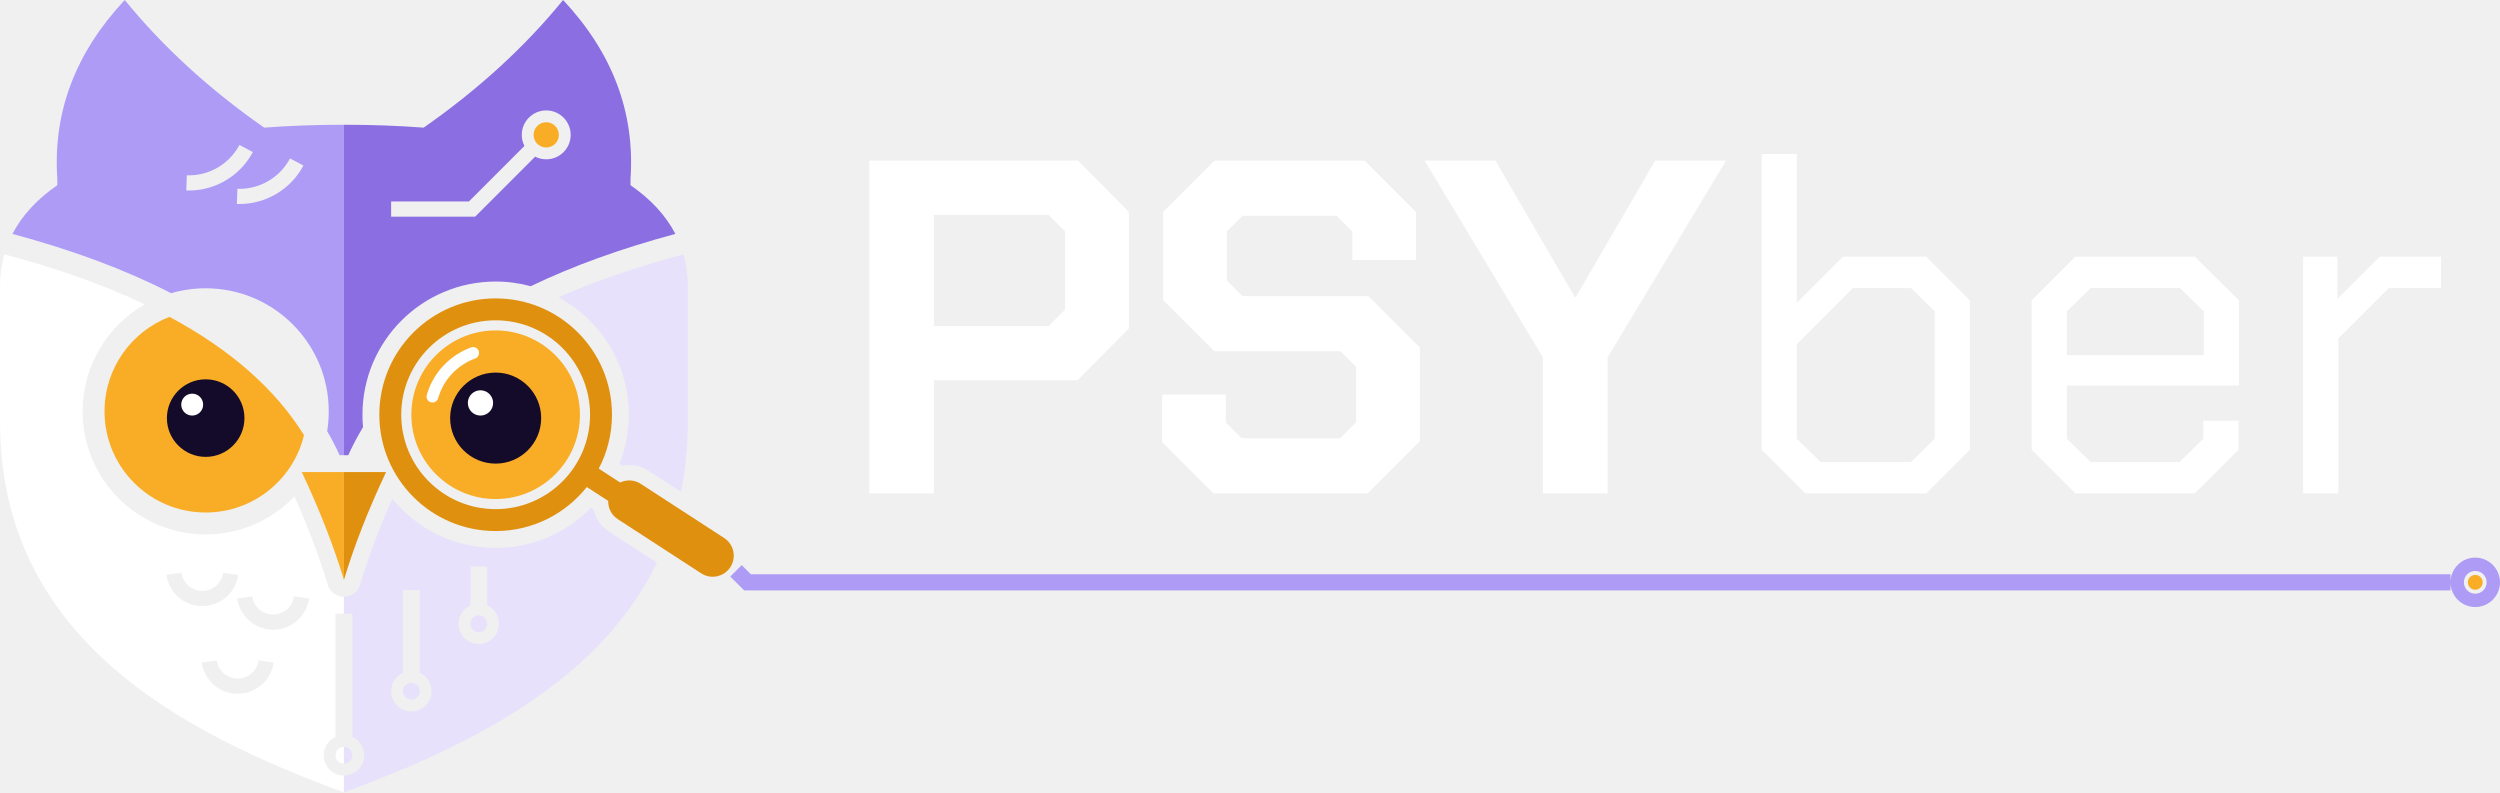
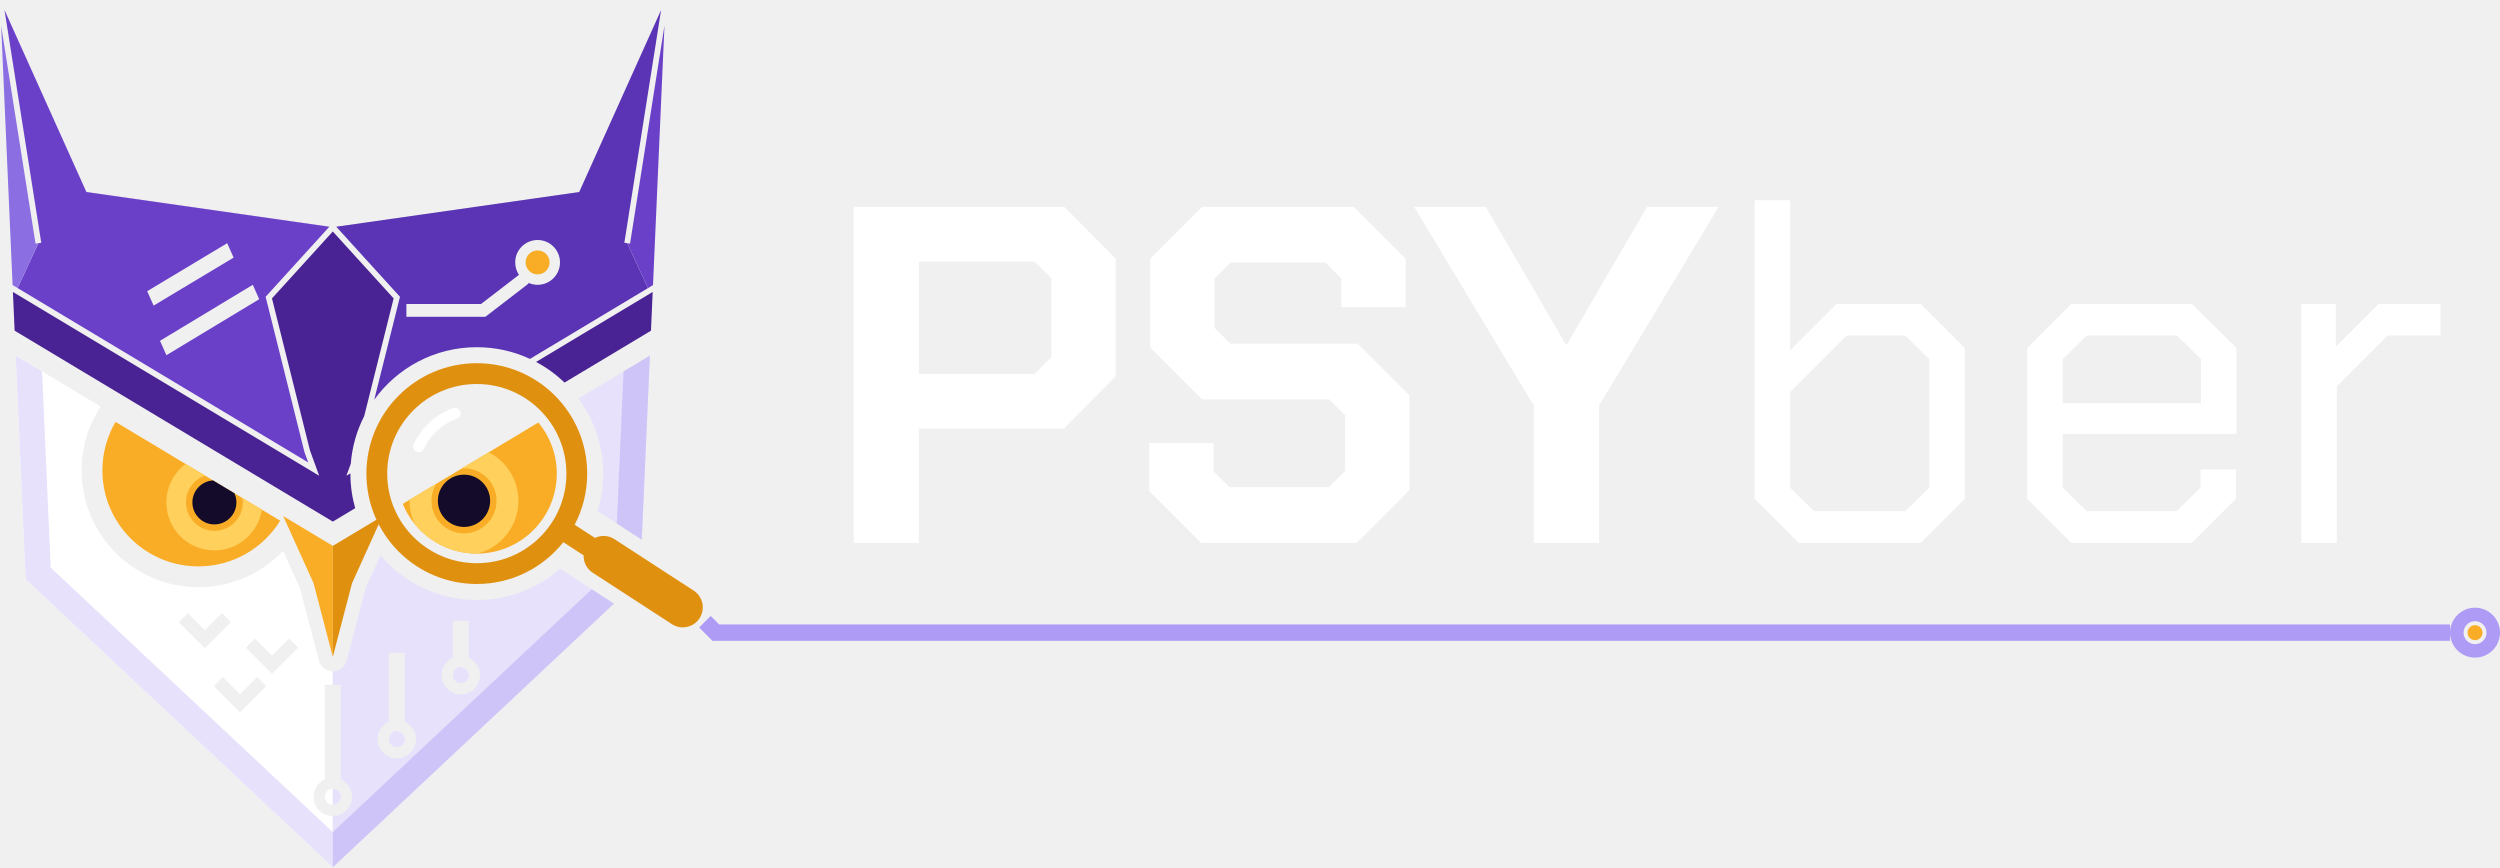
- <svg xmlns="http://www.w3.org/2000/svg" viewBox="52 26 1482.9 470" role="img" aria-label="PSYber">
-   <path d="M256 380V390H251V463.09C246.87 464.98 244 469.16 244 474C244 480.63 249.37 486 256 486V496C158 460 52 404 52 276V196C52 189.25 52.88 182.88 54.58 176.88Q101.79 189.39 137.89 206.54C115.85 219.11 101 242.82 101 270C101 310.32 133.68 343 174 343C194.7 343 213.39 334.38 226.67 320.54Q239 348.15 246.42 372.87Q246.78 374.06 247.41 375.13Q248.05 376.19 248.93 377.07Q249.81 377.95 250.87 378.59Q251.94 379.22 253.13 379.58Q254.07 379.86 255.05 379.95Q255.53 380 256 380ZM192.94 368.88 193.14 367.94 193.29 366.99 184.38 365.74 184.29 366.29 184.17 366.84 184.03 367.38 183.87 367.91 183.68 368.44 183.47 368.96 183.24 369.47 182.99 369.96 182.71 370.45 182.41 370.92 182.09 371.38 181.75 371.82 181.39 372.25 181.01 372.66 180.61 373.06 180.2 373.43 179.77 373.79 179.33 374.13 178.87 374.45 178.39 374.74 177.9 375.02 177.41 375.27 176.9 375.5 176.38 375.71 175.85 375.89 175.31 376.05 174.77 376.19 174.22 376.3 173.67 376.39 173.12 376.45 172.56 376.49 172 376.5 171.44 376.49 170.88 376.45 170.33 376.39 169.78 376.3 169.23 376.19 168.69 376.05 168.15 375.89 167.62 375.71 167.1 375.5 166.59 375.27 166.1 375.02 165.61 374.74 165.13 374.45 164.67 374.13 164.23 373.79 163.8 373.43 163.39 373.06 162.99 372.66 162.61 372.25 162.25 371.82 161.91 371.38 161.59 370.92 161.29 370.45 161.01 369.96 160.76 369.47 160.53 368.96 160.32 368.44 160.13 367.91 159.97 367.38 159.83 366.84 159.71 366.29 159.62 365.74 150.71 366.99 150.86 367.94 151.06 368.88 151.3 369.81 151.58 370.73 151.9 371.64 152.26 372.53 152.67 373.4 153.11 374.26 153.58 375.09 154.1 375.91 154.65 376.69 155.23 377.46 155.85 378.19 156.5 378.9 157.18 379.58 157.89 380.23 158.63 380.84 159.4 381.42 160.19 381.97 161.01 382.48 161.84 382.95 162.7 383.39 163.58 383.78 164.47 384.14 165.38 384.45 166.3 384.73 167.23 384.96 168.17 385.16 169.12 385.31 170.08 385.41 171.04 385.48 172 385.5 172.96 385.48 173.92 385.41 174.88 385.31 175.83 385.16 176.77 384.96 177.7 384.73 178.62 384.45 179.53 384.14 180.42 383.78 181.3 383.39 182.16 382.95 182.99 382.48 183.81 381.97 184.6 381.42 185.37 380.84 186.11 380.23 186.82 379.58 187.5 378.9 188.15 378.19 188.77 377.46 189.35 376.69 189.9 375.91 190.42 375.09 190.89 374.26 191.33 373.4 191.74 372.53 192.1 371.64 192.42 370.73 192.7 369.81 192.94 368.88ZM214.14 419.94 214.29 418.99 205.38 417.74 205.29 418.29 205.17 418.84 205.03 419.38 204.87 419.91 204.68 420.44 204.47 420.96 204.24 421.47 203.99 421.96 203.71 422.45 203.41 422.92 203.09 423.38 202.75 423.82 202.39 424.25 202.01 424.66 201.61 425.06 201.2 425.43 200.77 425.79 200.33 426.13 199.87 426.45 199.39 426.74 198.9 427.02 198.41 427.27 197.9 427.5 197.38 427.71 196.85 427.89 196.31 428.05 195.77 428.19 195.22 428.3 194.67 428.39 194.12 428.45 193.56 428.49 193 428.5 192.44 428.49 191.88 428.45 191.33 428.39 190.78 428.3 190.23 428.19 189.69 428.05 189.15 427.89 188.62 427.71 188.1 427.5 187.59 427.27 187.1 427.02 186.61 426.74 186.13 426.45 185.67 426.13 185.23 425.79 184.8 425.43 184.39 425.06 183.99 424.66 183.61 424.25 183.25 423.82 182.91 423.38 182.59 422.92 182.29 422.45 182.01 421.96 181.76 421.47 181.53 420.96 181.32 420.44 181.13 419.91 180.97 419.38 180.83 418.84 180.71 418.29 180.62 417.74 171.71 418.99 171.86 419.94 172.06 420.88 172.3 421.81 172.58 422.73 172.9 423.64 173.26 424.53 173.67 425.4 174.11 426.26 174.58 427.09 175.1 427.91 175.65 428.69 176.23 429.46 176.85 430.19 177.5 430.9 178.18 431.58 178.89 432.23 179.63 432.84 180.4 433.42 181.19 433.97 182.01 434.48 182.84 434.95 183.7 435.39 184.58 435.78 185.47 436.14 186.38 436.45 187.3 436.73 188.23 436.96 189.17 437.16 190.12 437.31 191.08 437.41 192.04 437.48 193 437.5 193.96 437.48 194.92 437.41 195.88 437.31 196.83 437.16 197.77 436.96 198.7 436.73 199.62 436.45 200.53 436.14 201.42 435.78 202.3 435.39 203.16 434.95 203.99 434.48 204.81 433.97 205.6 433.42 206.37 432.84 207.11 432.23 207.82 431.58 208.5 430.9 209.15 430.19 209.77 429.46 210.35 428.69 210.9 427.91 211.42 427.09 211.89 426.26 212.33 425.4 212.74 424.53 213.1 423.64 213.42 422.73 213.7 421.81 213.94 420.88 214.14 419.94ZM234.7 383.81 234.94 382.88 235.14 381.94 235.29 380.99 226.38 379.74 226.29 380.29 226.17 380.84 226.03 381.38 225.87 381.91 225.68 382.44 225.47 382.96 225.24 383.47 224.99 383.96 224.71 384.45 224.41 384.92 224.09 385.38 223.75 385.82 223.39 386.25 223.01 386.66 222.61 387.06 222.2 387.43 221.77 387.79 221.33 388.13 220.87 388.45 220.39 388.74 219.9 389.02 219.41 389.27 218.9 389.5 218.38 389.71 217.85 389.89 217.31 390.05 216.77 390.19 216.22 390.3 215.67 390.39 215.12 390.45 214.56 390.49 214 390.5 213.44 390.49 212.88 390.45 212.33 390.39 211.78 390.3 211.23 390.19 210.69 390.05 210.15 389.89 209.62 389.71 209.1 389.5 208.59 389.27 208.1 389.02 207.61 388.74 207.13 388.45 206.67 388.13 206.23 387.79 205.8 387.43 205.39 387.06 204.99 386.66 204.61 386.25 204.25 385.82 203.91 385.38 203.59 384.92 203.29 384.45 203.01 383.96 202.76 383.47 202.53 382.96 202.32 382.44 202.13 381.91 201.97 381.38 201.83 380.84 201.71 380.29 201.62 379.74 192.71 380.99 192.86 381.94 193.06 382.88 193.3 383.81 193.58 384.73 193.9 385.64 194.26 386.53 194.67 387.4 195.11 388.26 195.58 389.09 196.1 389.91 196.65 390.69 197.23 391.46 197.85 392.19 198.5 392.9 199.18 393.58 199.89 394.23 200.63 394.84 201.4 395.42 202.19 395.97 203.01 396.48 203.84 396.95 204.7 397.39 205.58 397.78 206.47 398.14 207.38 398.45 208.3 398.73 209.23 398.96 210.17 399.16 211.12 399.31 212.08 399.41 213.04 399.48 214 399.5 214.96 399.48 215.92 399.41 216.88 399.31 217.83 399.16 218.77 398.96 219.7 398.73 220.62 398.45 221.53 398.14 222.42 397.78 223.3 397.39 224.16 396.95 224.99 396.48 225.81 395.97 226.6 395.42 227.37 394.84 228.11 394.23 228.82 393.58 229.5 392.9 230.15 392.19 230.77 391.46 231.35 390.69 231.9 389.91 232.42 389.09 232.89 388.26 233.33 387.4 233.74 386.53 234.1 385.64 234.42 384.73 234.7 383.81ZM256 469V479C253.24 479 251 476.76 251 474C251 471.24 253.24 469 256 469Z" fill="#ffffff" />
-   <path d="M256 496V486C262.63 486 268 480.63 268 474C268 469.16 265.13 464.98 261 463.09V390H256V380Q256.51 380 257.01 379.95Q257.99 379.85 258.93 379.56Q259.87 379.27 260.74 378.8Q261.61 378.34 262.37 377.71Q263.13 377.08 263.75 376.32Q264.37 375.56 264.83 374.69Q265.3 373.82 265.58 372.87Q272.82 348.75 284.73 321.88C299.22 339.65 321.28 351 346 351C368.15 351 388.18 341.88 402.53 327.19L404.19 328.27Q405.82 336.48 413.54 341.5L441.68 359.77C407.16 430.91 329.34 469.06 256 496ZM460 276C460 290.85 458.57 304.74 455.9 317.73L436.96 305.44Q429.24 300.42 421.07 302.27L419.43 301.2C423.02 292.17 425 282.32 425 272C425 241.86 408.12 215.65 383.29 202.34Q416.1 187.83 457.42 176.88C459.12 182.88 460 189.25 460 196V276ZM291 425.09C286.87 426.98 284 431.16 284 436C284 442.63 289.37 448 296 448C302.63 448 308 442.63 308 436C308 431.16 305.13 426.98 301 425.09V376H291V425.09ZM324 396C324 402.63 329.37 408 336 408C342.63 408 348 402.63 348 396C348 391.16 345.13 386.98 341 385.09V362H331V385.09C326.87 386.98 324 391.16 324 396ZM341 396C341 398.76 338.76 401 336 401C333.24 401 331 398.76 331 396C331 393.24 333.24 391 336 391C338.76 391 341 393.24 341 396ZM296 431C298.76 431 301 433.24 301 436C301 438.76 298.76 441 296 441C293.24 441 291 438.76 291 436C291 433.24 293.24 431 296 431ZM256 479V469C258.76 469 261 471.24 261 474C261 476.76 258.76 479 256 479Z" fill="#e7e1fb" />
-   <path d="M256 100V296H253.42C251.22 291.15 248.77 286.39 246.06 281.74C246.68 277.92 247 274 247 270C247 229.68 214.32 197 174 197C166.88 197 160 198.02 153.5 199.92C126.93 186.23 95.6 174.48 59.39 164.75C65.16 153.64 74.17 144.02 86 135.86V132Q82 73 126 26Q159.86 67.6 208.7 101.71C223.7 100.57 239.51 100 256 100ZM231.61 124.85 231.97 124.19 224.02 119.96 223.74 120.48 223.44 121 223.14 121.51 222.83 122.02 222.51 122.52 222.19 123.01 221.85 123.5 221.51 123.98 221.15 124.46 220.79 124.93 220.42 125.4 220.05 125.85 219.66 126.31 219.27 126.75 218.87 127.19 218.46 127.62 218.04 128.04 217.62 128.46 217.19 128.87 216.75 129.27 216.31 129.66 215.85 130.05 215.4 130.42 214.93 130.79 214.46 131.15 213.98 131.51 213.5 131.85 213.01 132.19 212.52 132.51 212.02 132.83 211.51 133.14 211 133.44 210.48 133.74 209.96 134.02 209.44 134.29 208.9 134.56 208.37 134.81 207.83 135.06 207.28 135.3 206.74 135.52 206.18 135.74 205.63 135.95 205.07 136.15 204.51 136.34 203.94 136.51 203.37 136.68 202.8 136.84 202.23 136.99 201.65 137.13 201.07 137.26 200.49 137.38 199.9 137.48 199.32 137.58 198.73 137.67 198.14 137.75 197.55 137.81 196.96 137.87 196.37 137.92 195.78 137.95 195.19 137.98 194.59 137.99 194 138 193.41 137.99 192.81 137.98 192.5 146.97 193.25 146.99 194 147 194.75 146.99 195.5 146.97 196.25 146.94 197 146.9 197.75 146.84 198.49 146.76 199.24 146.68 199.98 146.58 200.73 146.47 201.47 146.35 202.2 146.21 202.94 146.06 203.67 145.9 204.4 145.72 205.13 145.53 205.85 145.33 206.57 145.12 207.29 144.9 208 144.66 208.71 144.41 209.41 144.14 210.11 143.87 210.8 143.58 211.49 143.28 212.17 142.97 212.85 142.65 213.52 142.31 214.19 141.97 214.85 141.61 215.5 141.24 216.15 140.86 216.79 140.47 217.42 140.06 218.05 139.65 218.66 139.22 219.27 138.79 219.88 138.34 220.47 137.88 221.06 137.42 221.64 136.94 222.21 136.45 222.77 135.96 223.33 135.45 223.87 134.93 224.41 134.41 224.93 133.87 225.45 133.33 225.96 132.77 226.45 132.21 226.94 131.64 227.42 131.06 227.88 130.47 228.34 129.88 228.79 129.27 229.22 128.66 229.65 128.05 230.06 127.42 230.47 126.79 230.86 126.15 231.24 125.5 231.61 124.85ZM201.61 116.85 201.97 116.19 194.02 111.96 193.74 112.48 193.44 113 193.14 113.51 192.83 114.02 192.51 114.52 192.19 115.01 191.85 115.5 191.51 115.98 191.15 116.46 190.79 116.93 190.42 117.4 190.05 117.85 189.66 118.31 189.27 118.75 188.87 119.19 188.46 119.62 188.04 120.04 187.62 120.46 187.19 120.87 186.75 121.27 186.31 121.66 185.85 122.05 185.4 122.42 184.93 122.79 184.46 123.15 183.98 123.51 183.5 123.85 183.01 124.19 182.52 124.51 182.02 124.83 181.51 125.14 181 125.44 180.48 125.74 179.96 126.02 179.44 126.29 178.9 126.56 178.37 126.81 177.83 127.06 177.28 127.3 176.74 127.52 176.18 127.74 175.63 127.95 175.07 128.15 174.51 128.34 173.94 128.51 173.37 128.68 172.8 128.84 172.23 128.99 171.65 129.13 171.07 129.26 170.49 129.38 169.9 129.48 169.32 129.58 168.73 129.67 168.14 129.75 167.55 129.81 166.96 129.87 166.37 129.92 165.78 129.95 165.19 129.98 164.59 129.99 164 130 163.41 129.99 162.81 129.98 162.5 138.97 163.25 138.99 164 139 164.75 138.99 165.5 138.97 166.25 138.94 167 138.9 167.75 138.84 168.49 138.76 169.24 138.68 169.98 138.58 170.73 138.47 171.47 138.35 172.2 138.21 172.94 138.06 173.67 137.9 174.4 137.72 175.13 137.53 175.85 137.33 176.57 137.12 177.29 136.9 178 136.66 178.71 136.41 179.41 136.14 180.11 135.87 180.8 135.58 181.49 135.28 182.17 134.97 182.85 134.65 183.52 134.31 184.19 133.97 184.85 133.61 185.5 133.24 186.15 132.86 186.79 132.47 187.42 132.06 188.05 131.65 188.66 131.22 189.27 130.79 189.88 130.34 190.47 129.88 191.06 129.42 191.64 128.94 192.21 128.45 192.77 127.96 193.33 127.45 193.87 126.93 194.41 126.41 194.93 125.87 195.45 125.33 195.96 124.77 196.45 124.21 196.94 123.64 197.42 123.06 197.88 122.47 198.34 121.88 198.79 121.27 199.22 120.66 199.65 120.05 200.06 119.42 200.47 118.79 200.86 118.15 201.24 117.5 201.61 116.85Z" fill="#ad9bf6" />
-   <path d="M256 296V100C272.49 100 288.3 100.57 303.3 101.71Q352.14 67.6 386 26Q430 73 426 132V135.86C437.83 144.02 446.84 153.64 452.61 164.75C420.11 173.48 391.54 183.84 366.82 195.77C360.19 193.96 353.21 193 346 193C302.37 193 267 228.37 267 272C267 274.49 267.11 276.94 267.34 279.37C264.08 284.78 261.16 290.32 258.58 296H256ZM390.5 106C390.5 97.99 384.01 91.5 376 91.5C367.99 91.5 361.5 97.99 361.5 106C361.5 108.36 362.07 110.6 363.07 112.57L330.14 145.5H284V154.5H333.86L369.43 118.93C371.4 119.93 373.64 120.5 376 120.5C384.01 120.5 390.5 114.01 390.5 106Z" fill="#8a6ee2" />
-   <path d="M232.33 284.11C225.99 310.44 202.28 330 174 330C140.86 330 114 303.14 114 270C114 244.42 130.01 222.58 152.55 213.95Q206.75 243.04 232.33 284.11ZM346 322C318.39 322 296 299.61 296 272C296 244.39 318.39 222 346 222C373.61 222 396 244.39 396 272C396 299.61 373.61 322 346 322Z" fill="#f9ad26" />
-   <path d="M319 274C319 259.09 331.09 247 346 247C360.91 247 373 259.09 373 274C373 288.91 360.91 301 346 301C331.09 301 319 288.91 319 274ZM151 274C151 261.3 161.3 251 174 251C186.7 251 197 261.3 197 274C197 286.7 186.7 297 174 297C161.3 297 151 286.7 151 274Z" fill="#140a29" />
-   <path d="M307.48 264.6Q306.81 264.39 306.28 263.95Q305.74 263.5 305.42 262.89Q305.09 262.27 305.03 261.58Q304.96 260.88 305.17 260.22L305.62 258.76Q305.64 258.69 305.66 258.63L306.17 257.18Q306.19 257.12 306.22 257.05L306.78 255.63Q306.81 255.56 306.83 255.5L307.45 254.1Q307.48 254.04 307.51 253.98L308.19 252.6Q308.22 252.54 308.25 252.48L308.98 251.13Q309.01 251.07 309.04 251.01L309.82 249.69Q309.86 249.64 309.9 249.58L310.73 248.29Q310.77 248.23 310.8 248.18L311.69 246.93Q311.73 246.87 311.77 246.81L312.7 245.6Q312.74 245.54 312.78 245.49L313.76 244.31Q313.8 244.26 313.85 244.21L314.87 243.07Q314.92 243.01 314.96 242.97L316.03 241.87Q316.08 241.82 316.13 241.77L317.24 240.71Q317.29 240.67 317.34 240.62L318.49 239.61Q318.54 239.56 318.59 239.52L319.78 238.55Q319.83 238.51 319.89 238.47L321.11 237.55Q321.17 237.51 321.23 237.47L322.49 236.6Q322.54 236.56 322.6 236.52L323.89 235.7Q323.95 235.67 324.01 235.63L325.34 234.86Q325.4 234.83 325.46 234.8L326.81 234.08Q326.87 234.05 326.93 234.02L328.31 233.36Q328.38 233.33 328.44 233.3L329.84 232.69Q329.91 232.66 329.97 232.64L331.4 232.09Q332.05 231.84 332.75 231.85Q333.44 231.87 334.08 232.15Q334.71 232.43 335.19 232.94Q335.68 233.44 335.93 234.09Q336.18 234.74 336.16 235.44Q336.14 236.13 335.86 236.77Q335.58 237.41 335.08 237.89Q334.57 238.37 333.92 238.62L332.56 239.14L331.28 239.7L330.02 240.3L328.79 240.95L327.58 241.65L326.41 242.4L325.26 243.19L324.14 244.03L323.06 244.91L322.02 245.83L321.01 246.79L320.04 247.79L319.11 248.83L318.22 249.9L317.37 251.01L316.57 252.15L315.81 253.32L315.1 254.52L314.44 255.75L313.83 257L313.26 258.27L312.75 259.57L312.29 260.88L311.86 262.28Q311.65 262.95 311.21 263.48Q310.76 264.02 310.15 264.34Q309.53 264.67 308.84 264.73Q308.15 264.8 307.48 264.6ZM337 257.5C341.14 257.5 344.5 260.86 344.5 265C344.5 269.14 341.14 272.5 337 272.5C332.86 272.5 329.5 269.14 329.5 265C329.5 260.86 332.86 257.5 337 257.5ZM166 259.5C169.59 259.5 172.5 262.41 172.5 266C172.5 269.59 169.59 272.5 166 272.5C162.41 272.5 159.5 269.59 159.5 266C159.5 262.41 162.41 259.5 166 259.5Z" fill="#ffffff" />
-   <path d="M256 306V370Q247 340 231 306H256Z" fill="#f9ad26" />
-   <path d="M256 370V306H281Q265 340 256 370Z" fill="#e0900f" />
-   <path d="M346 203C384.11 203 415 233.89 415 272C415 283.54 412.17 294.41 407.16 303.97L419.84 312.2C423.64 310.38 428.27 310.52 432.06 312.99L481.54 345.12C487.33 348.88 488.98 356.62 485.22 362.41C481.46 368.2 473.72 369.85 467.93 366.09L418.45 333.95C414.65 331.49 412.64 327.32 412.76 323.1L400.07 314.87C387.43 330.79 367.91 341 346 341C307.89 341 277 310.11 277 272C277 233.89 307.89 203 346 203ZM346 216C315.07 216 290 241.07 290 272C290 302.93 315.07 328 346 328C376.93 328 402 302.93 402 272C402 241.07 376.93 216 346 216Z" fill="#e0900f" />
-   <path d="M383.5 106C383.5 110.14 380.14 113.5 376 113.5C371.86 113.5 368.5 110.14 368.5 106C368.5 101.86 371.86 98.5 376 98.5C380.14 98.5 383.5 101.86 383.5 106Z" fill="#f9ad26" />
-   <path d="M691.43 121.28 721.6 151.73V220.82L691.15 251.56H605.98V318.68H567.63V121.28H691.43ZM741.34 260.02H779.13V276.66L788.44 285.96H846.81L856.4 276.38V243.66L847.09 234.36H772.36L741.91 203.9V151.73L772.36 121.28H861.47L891.93 151.73V180.21H854.14V163.29L844.84 153.99H789L779.69 163.29V192.34L789 201.65H863.73L894.19 232.1V287.66L863.17 318.68H771.8L741.34 288.22V260.02ZM897.01 121.28H939.02L986.12 202.21H986.68L1033.78 121.28H1075.79L1005.58 238.02V318.68H967.22V238.02L897.01 121.28ZM683.81 209.54V163.29L673.94 153.42H605.98V219.41H673.94L683.81 209.54Z" fill="#ffffff" />
-   <path d="M1096.94 117.33H1117.81V205.59L1145.17 178.24H1194.52L1220.46 204.18V292.73L1194.52 318.68H1122.89L1096.94 292.73V117.33ZM1257.12 204.18 1283.06 178.24H1353.85L1380.07 204.18V254.66H1277.99V286.25L1292.09 300.06H1344.82L1358.92 286.25V275.53H1379.79V292.73L1353.85 318.68H1283.06L1257.12 292.73V204.18ZM1199.59 286.25V210.67L1185.49 196.85H1151.09L1117.81 230.13V286.25L1131.91 300.06H1185.49L1199.59 286.25ZM1438.45 178.24V203.34L1463.54 178.24H1499.92V196.85H1468.9L1439.01 226.74V318.68H1418.14V178.24H1438.45ZM1359.2 210.67 1345.1 196.85H1292.09L1277.99 210.67V236.61H1359.2V210.67Z" fill="#ffffff" />
-   <path d="M1505.56 371.41V376.2H493.41L485.18 367.98L491.96 361.2L497.38 366.62H1505.56V371.41ZM1505.56 371.41C1505.56 363.31 1512.13 356.75 1520.23 356.75C1528.32 356.75 1534.89 363.31 1534.89 371.41C1534.89 379.51 1528.32 386.07 1520.23 386.07C1512.13 386.07 1505.56 379.51 1505.56 371.41ZM1526.97 371.41C1526.97 367.68 1523.95 364.66 1520.23 364.66C1516.5 364.66 1513.48 367.68 1513.48 371.41C1513.48 375.14 1516.5 378.16 1520.23 378.16C1523.95 378.16 1526.97 375.14 1526.97 371.41Z" fill="#ad9bf6" />
-   <path d="M1524.63 371.41C1524.63 373.84 1522.66 375.81 1520.23 375.81C1517.8 375.81 1515.83 373.84 1515.83 371.41C1515.83 368.98 1517.8 367.01 1520.23 367.01C1522.66 367.01 1524.63 368.98 1524.63 371.41Z" fill="#f9ad26" />
+ <svg xmlns="http://www.w3.org/2000/svg" viewBox="48 -20 1562.5 542" role="img" aria-label="PSYber">
+   <path d="M256 399.56V408H251V467.09C246.87 468.98 244 473.16 244 478C244 484.63 249.37 490 256 490V522L64 342L57.82 202.25L110.87 234.08C103.36 245.55 99 259.27 99 274C99 314.32 131.68 347 172 347C192.84 347 211.64 338.27 224.94 324.26L235.48 347.57L247.29 392.83Q247.59 393.99 248.19 395.03Q248.79 396.08 249.64 396.92Q250.48 397.77 251.53 398.37Q252.57 398.97 253.73 399.27Q254.59 399.49 255.47 399.54Q255.74 399.56 256 399.56ZM218 401.16 234.33 384.83 228.67 379.17 218 389.84 207.33 379.17 201.67 384.83 218 401.16ZM208.67 403.17 198 413.84 187.33 403.17 181.67 408.83 198 425.16 214.33 408.83 208.67 403.17ZM192.33 368.83 186.67 363.17 176 373.84 165.33 363.17 159.67 368.83 176 385.16 192.33 368.83ZM256 473V483C253.24 483 251 480.76 251 478C251 475.24 253.24 473 256 473Z" fill="#ffffff" />
+   <path d="M256 522V490C262.63 490 268 484.63 268 478C268 473.16 265.13 468.98 261 467.09V408H256V399.56Q256.62 399.56 257.23 399.48Q258.11 399.35 258.95 399.06Q259.79 398.77 260.55 398.32Q261.32 397.88 261.98 397.29Q262.64 396.7 263.18 395.99Q263.71 395.29 264.1 394.49Q264.48 393.69 264.71 392.83L276.52 347.57L285.77 327.12C300.26 344.18 321.87 355 346 355C365.93 355 384.15 347.62 398.05 335.43L431.69 357.29L256 522ZM409.53 229.04 454.18 202.25 449.09 317.31 421.48 299.38C423.77 291.99 425 284.14 425 276C425 258.41 419.25 242.17 409.53 229.04ZM291 431.09C286.87 432.98 284 437.16 284 442C284 448.63 289.37 454 296 454C302.63 454 308 448.63 308 442C308 437.16 305.13 432.98 301 431.09V388H291V431.09ZM324 402C324 408.63 329.37 414 336 414C342.63 414 348 408.63 348 402C348 397.16 345.13 392.98 341 391.09V368H331V391.09C326.87 392.98 324 397.16 324 402ZM341 402C341 404.76 338.76 407 336 407C333.24 407 331 404.76 331 402C331 399.24 333.24 397 336 397C338.76 397 341 399.24 341 402ZM296 437C298.76 437 301 439.24 301 442C301 444.76 298.76 447 296 447C293.24 447 291 444.76 291 442C291 439.24 293.24 437 296 437ZM256 483V473C258.76 473 261 475.24 261 478C261 480.76 258.76 483 256 483Z" fill="#e7e1fb" />
+   <path d="M256 500.07V522L64 342L57.82 202.25L74.28 212.13L79.7 334.78L256 500.07Z" fill="#e7e1fb" />
+   <path d="M256 522V500.07L417.87 348.31L431.69 357.29L256 522ZM437.72 212.13 454.18 202.25 449.09 317.31 433.52 307.2 437.72 212.13Z" fill="#cfc4f7" />
+   <path d="M72 132 73.78 131.72 50.81 -13.76 102 100 253.85 121.69 214.02 165.5 238.28 262.53 240.64 269.03 58.99 160.04 72 132ZM206 158 148 193 152 202 210 167 206 158ZM190 132 140 162 144 171 194 141 190 132Z" fill="#6b40c9" />
+   <path d="M379.23 204.31C369.13 199.62 357.87 197 346 197C319.61 197 296.25 209.94 281.9 229.81L297.75 166.44L297.98 165.5L258.15 121.69L410 100L461.19 -13.76L438.22 131.72L440 132L453.01 160.04L379.23 204.31ZM348.64 170H302V178H351.36L378.44 157.17L378.06 156.68C379.87 157.53 381.88 158 384 158C391.73 158 398 151.73 398 144C398 136.27 391.73 130 384 130C376.27 130 370 136.27 370 144C370 146.87 370.86 149.54 372.35 151.76L348.64 170Z" fill="#5a34b4" />
+   <path d="M57.14 186.68 56.07 162.48 247.49 277.34 241.72 261.47 217.98 166.5 256 124.68 294.02 166.5 275.63 240.06C271 249.11 268.06 259.17 267.24 269.83L264.51 277.34L267 275.84C267 275.9 267 275.95 267 276C267 283.49 268.04 290.74 269.99 297.61L256 306L241.25 297.15L119 223.8L57.14 186.68ZM400.81 219.11C395.54 214.03 389.57 209.68 383.05 206.21L455.93 162.48L454.86 186.68L400.81 219.11Z" fill="#492293" />
+   <path d="M55.87 158.17 48.71 -3.97 70.22 132.28 72 132 58.99 160.04 55.87 158.17Z" fill="#8a6ee2" />
+   <path d="M463.29 -3.97 456.13 158.17 453.01 160.04 440 132 441.78 132.28 463.29 -3.97Z" fill="#6b40c9" />
+   <path d="M223.12 305.43C212.56 322.57 193.61 334 172 334C138.86 334 112 307.14 112 274C112 262.94 114.99 252.58 120.21 243.69L223.12 305.43ZM384.48 244.07C391.67 252.73 396 263.86 396 276C396 303.61 373.61 326 346 326C325.09 326 307.17 313.16 299.71 294.93L384.48 244.07Z" fill="#f9ad26" />
+   <path d="M307.34 307.71C305.2 303.26 304 298.27 304 293C304 292.79 304 292.57 304.01 292.36L320.66 282.37C318.76 285.46 317.66 289.1 317.66 293C317.66 304.23 326.77 313.34 338 313.34C349.23 313.34 358.34 304.23 358.34 293C358.34 281.77 349.23 272.66 338 272.66C337.59 272.66 337.18 272.67 336.77 272.7L353.44 262.7C364.46 268.32 372 279.78 372 293C372 308.94 361.03 322.32 346.22 326C346.15 326 346.07 326 346 326C330.42 326 316.51 318.87 307.34 307.71ZM164.24 294C164.24 303.81 172.19 311.76 182 311.76C191.81 311.76 199.76 303.81 199.76 294C199.76 293.08 199.69 292.18 199.56 291.29L211.66 298.55C209.46 312.96 197.02 324 182 324C165.43 324 152 310.57 152 294C152 284.17 156.73 275.45 164.03 269.98L176.12 277.24C169.2 279.66 164.24 286.25 164.24 294Z" fill="#ffd15c" />
+   <path d="M321.66 293C321.66 283.98 328.98 276.66 338 276.66C347.02 276.66 354.34 283.98 354.34 293C354.34 302.02 347.02 309.34 338 309.34C328.98 309.34 321.66 302.02 321.66 293ZM194.51 288.27C195.31 290.01 195.76 291.95 195.76 294C195.76 301.6 189.6 307.76 182 307.76C174.4 307.76 168.24 301.6 168.24 294C168.24 286.68 173.96 280.69 181.17 280.26L194.51 288.27Z" fill="#140a29" />
+   <path d="M309.54 262.59Q308.84 262.55 308.22 262.24Q307.59 261.94 307.13 261.42Q306.67 260.9 306.44 260.24Q306.21 259.58 306.25 258.89Q306.3 258.19 306.6 257.56L307.17 256.39Q307.2 256.34 307.22 256.29L307.84 255.13Q307.86 255.08 307.89 255.03L308.54 253.89Q308.57 253.84 308.6 253.79L309.28 252.68Q309.31 252.63 309.34 252.58L310.06 251.49Q310.1 251.44 310.13 251.39L310.89 250.32Q310.92 250.28 310.95 250.23L311.75 249.19Q311.78 249.14 311.82 249.1L312.64 248.08Q312.68 248.04 312.71 248L313.57 247.01Q313.61 246.96 313.65 246.92L314.54 245.96Q314.58 245.92 314.62 245.88L315.54 244.95Q315.58 244.91 315.62 244.87L316.57 243.97Q316.61 243.93 316.65 243.89L317.63 243.02Q317.68 242.98 317.72 242.95L318.73 242.11Q318.77 242.07 318.82 242.04L319.85 241.24Q319.9 241.2 319.94 241.17L321 240.4Q321.05 240.37 321.1 240.33L322.18 239.6Q322.23 239.57 322.28 239.54L323.38 238.84Q323.43 238.81 323.48 238.78L324.61 238.12Q324.66 238.09 324.71 238.07L325.86 237.44Q325.91 237.41 325.96 237.39L327.14 236.8Q327.19 236.78 327.24 236.75L328.43 236.21Q328.48 236.18 328.53 236.16L329.74 235.65Q329.79 235.63 329.85 235.61L331.07 235.14Q331.72 234.89 332.41 234.91Q333.11 234.93 333.75 235.22Q334.38 235.5 334.86 236.01Q335.34 236.51 335.59 237.16Q335.84 237.81 335.82 238.51Q335.8 239.2 335.52 239.84Q335.23 240.48 334.73 240.95Q334.22 241.43 333.57 241.68L332.4 242.13L331.3 242.59L330.21 243.09L329.15 243.62L328.1 244.19L327.06 244.8L326.05 245.43L325.07 246.1L324.1 246.8L323.15 247.53L322.23 248.3L321.34 249.09L320.47 249.91L319.63 250.76L318.82 251.64L318.04 252.54L317.29 253.47L316.57 254.42L315.87 255.39L315.22 256.39L314.59 257.41L314 258.44L313.44 259.5L312.9 260.63Q312.59 261.25 312.07 261.71Q311.55 262.18 310.89 262.4Q310.23 262.63 309.54 262.59Z" fill="#ffffff" />
+   <path d="M256 321.16V390.56L244 344.56L225 302.56L256 321.16Z" fill="#f9ad26" />
+   <path d="M256 390.56V321.16L287 302.56L268 344.56L256 390.56Z" fill="#e0900f" />
+   <path d="M346 207C384.11 207 415 237.89 415 276C415 287.54 412.17 298.41 407.16 307.97L419.84 316.2C423.64 314.38 428.27 314.52 432.06 316.99L481.54 349.12C487.33 352.88 488.98 360.62 485.22 366.41C481.46 372.2 473.72 373.85 467.93 370.09L418.45 337.95C414.65 335.49 412.64 331.32 412.76 327.1L400.07 318.87C387.43 334.79 367.91 345 346 345C307.89 345 277 314.11 277 276C277 237.89 307.89 207 346 207ZM346 220C315.07 220 290 245.07 290 276C290 306.93 315.07 332 346 332C376.93 332 402 306.93 402 276C402 245.07 376.93 220 346 220Z" fill="#e0900f" />
+   <path d="M391.5 144C391.5 148.14 388.14 151.5 384 151.5C379.86 151.5 376.5 148.14 376.5 144C376.5 139.86 379.86 136.5 384 136.5C388.14 136.5 391.5 139.86 391.5 144Z" fill="#f9ad26" />
+   <path d="M713.2 109.31 745.3 141.71V215.21L712.9 247.91H622.3V319.31H581.5V109.31H713.2ZM766.3 256.91H806.5V274.61L816.4 284.51H878.5L888.7 274.31V239.51L878.8 229.61H799.3L766.9 197.21V141.71L799.3 109.31H894.1L926.5 141.71V172.01H886.3V154.01L876.4 144.11H817L807.1 154.01V184.91L817 194.81H896.5L928.9 227.21V286.31L895.9 319.31H798.7L766.3 286.91V256.91ZM931.9 109.31H976.6L1026.7 195.41H1027.3L1077.4 109.31H1122.1L1047.4 233.51V319.31H1006.6V233.51L931.9 109.31ZM705.1 203.21V154.01L694.6 143.51H622.3V213.71H694.6L705.1 203.21Z" fill="#ffffff" />
+   <path d="M1144.6 105.11H1166.8V199.01L1195.9 169.91H1248.4L1276 197.51V291.71L1248.4 319.31H1172.2L1144.6 291.71V105.11ZM1315 197.51 1342.6 169.91H1417.9L1445.8 197.51V251.21H1337.2V284.81L1352.2 299.51H1408.3L1423.3 284.81V273.41H1445.5V291.71L1417.9 319.31H1342.6L1315 291.71V197.51ZM1253.8 284.81V204.41L1238.8 189.71H1202.2L1166.8 225.11V284.81L1181.8 299.51H1238.8L1253.8 284.81ZM1507.9 169.91V196.61L1534.6 169.91H1573.3V189.71H1540.3L1508.5 221.51V319.31H1486.3V169.91H1507.9ZM1423.6 204.41 1408.6 189.71H1352.2L1337.2 204.41V232.01H1423.6V204.41Z" fill="#ffffff" />
+   <path d="M1579.3 375.41V380.51H493.28L484.97 372.19L492.18 364.98L497.51 370.31H1579.3V375.41ZM1579.3 375.41C1579.3 366.79 1586.28 359.81 1594.9 359.81C1603.52 359.81 1610.5 366.79 1610.5 375.41C1610.5 384.03 1603.52 391.01 1594.9 391.01C1586.28 391.01 1579.3 384.03 1579.3 375.41ZM1602.08 375.41C1602.08 371.45 1598.86 368.23 1594.9 368.23C1590.94 368.23 1587.72 371.45 1587.72 375.41C1587.72 379.37 1590.94 382.59 1594.9 382.59C1598.86 382.59 1602.08 379.37 1602.08 375.41Z" fill="#ad9bf6" />
+   <path d="M1599.58 375.41C1599.58 377.99 1597.48 380.09 1594.9 380.09C1592.32 380.09 1590.22 377.99 1590.22 375.41C1590.22 372.83 1592.32 370.73 1594.9 370.73C1597.48 370.73 1599.58 372.83 1599.58 375.41Z" fill="#f9ad26" />
</svg>
